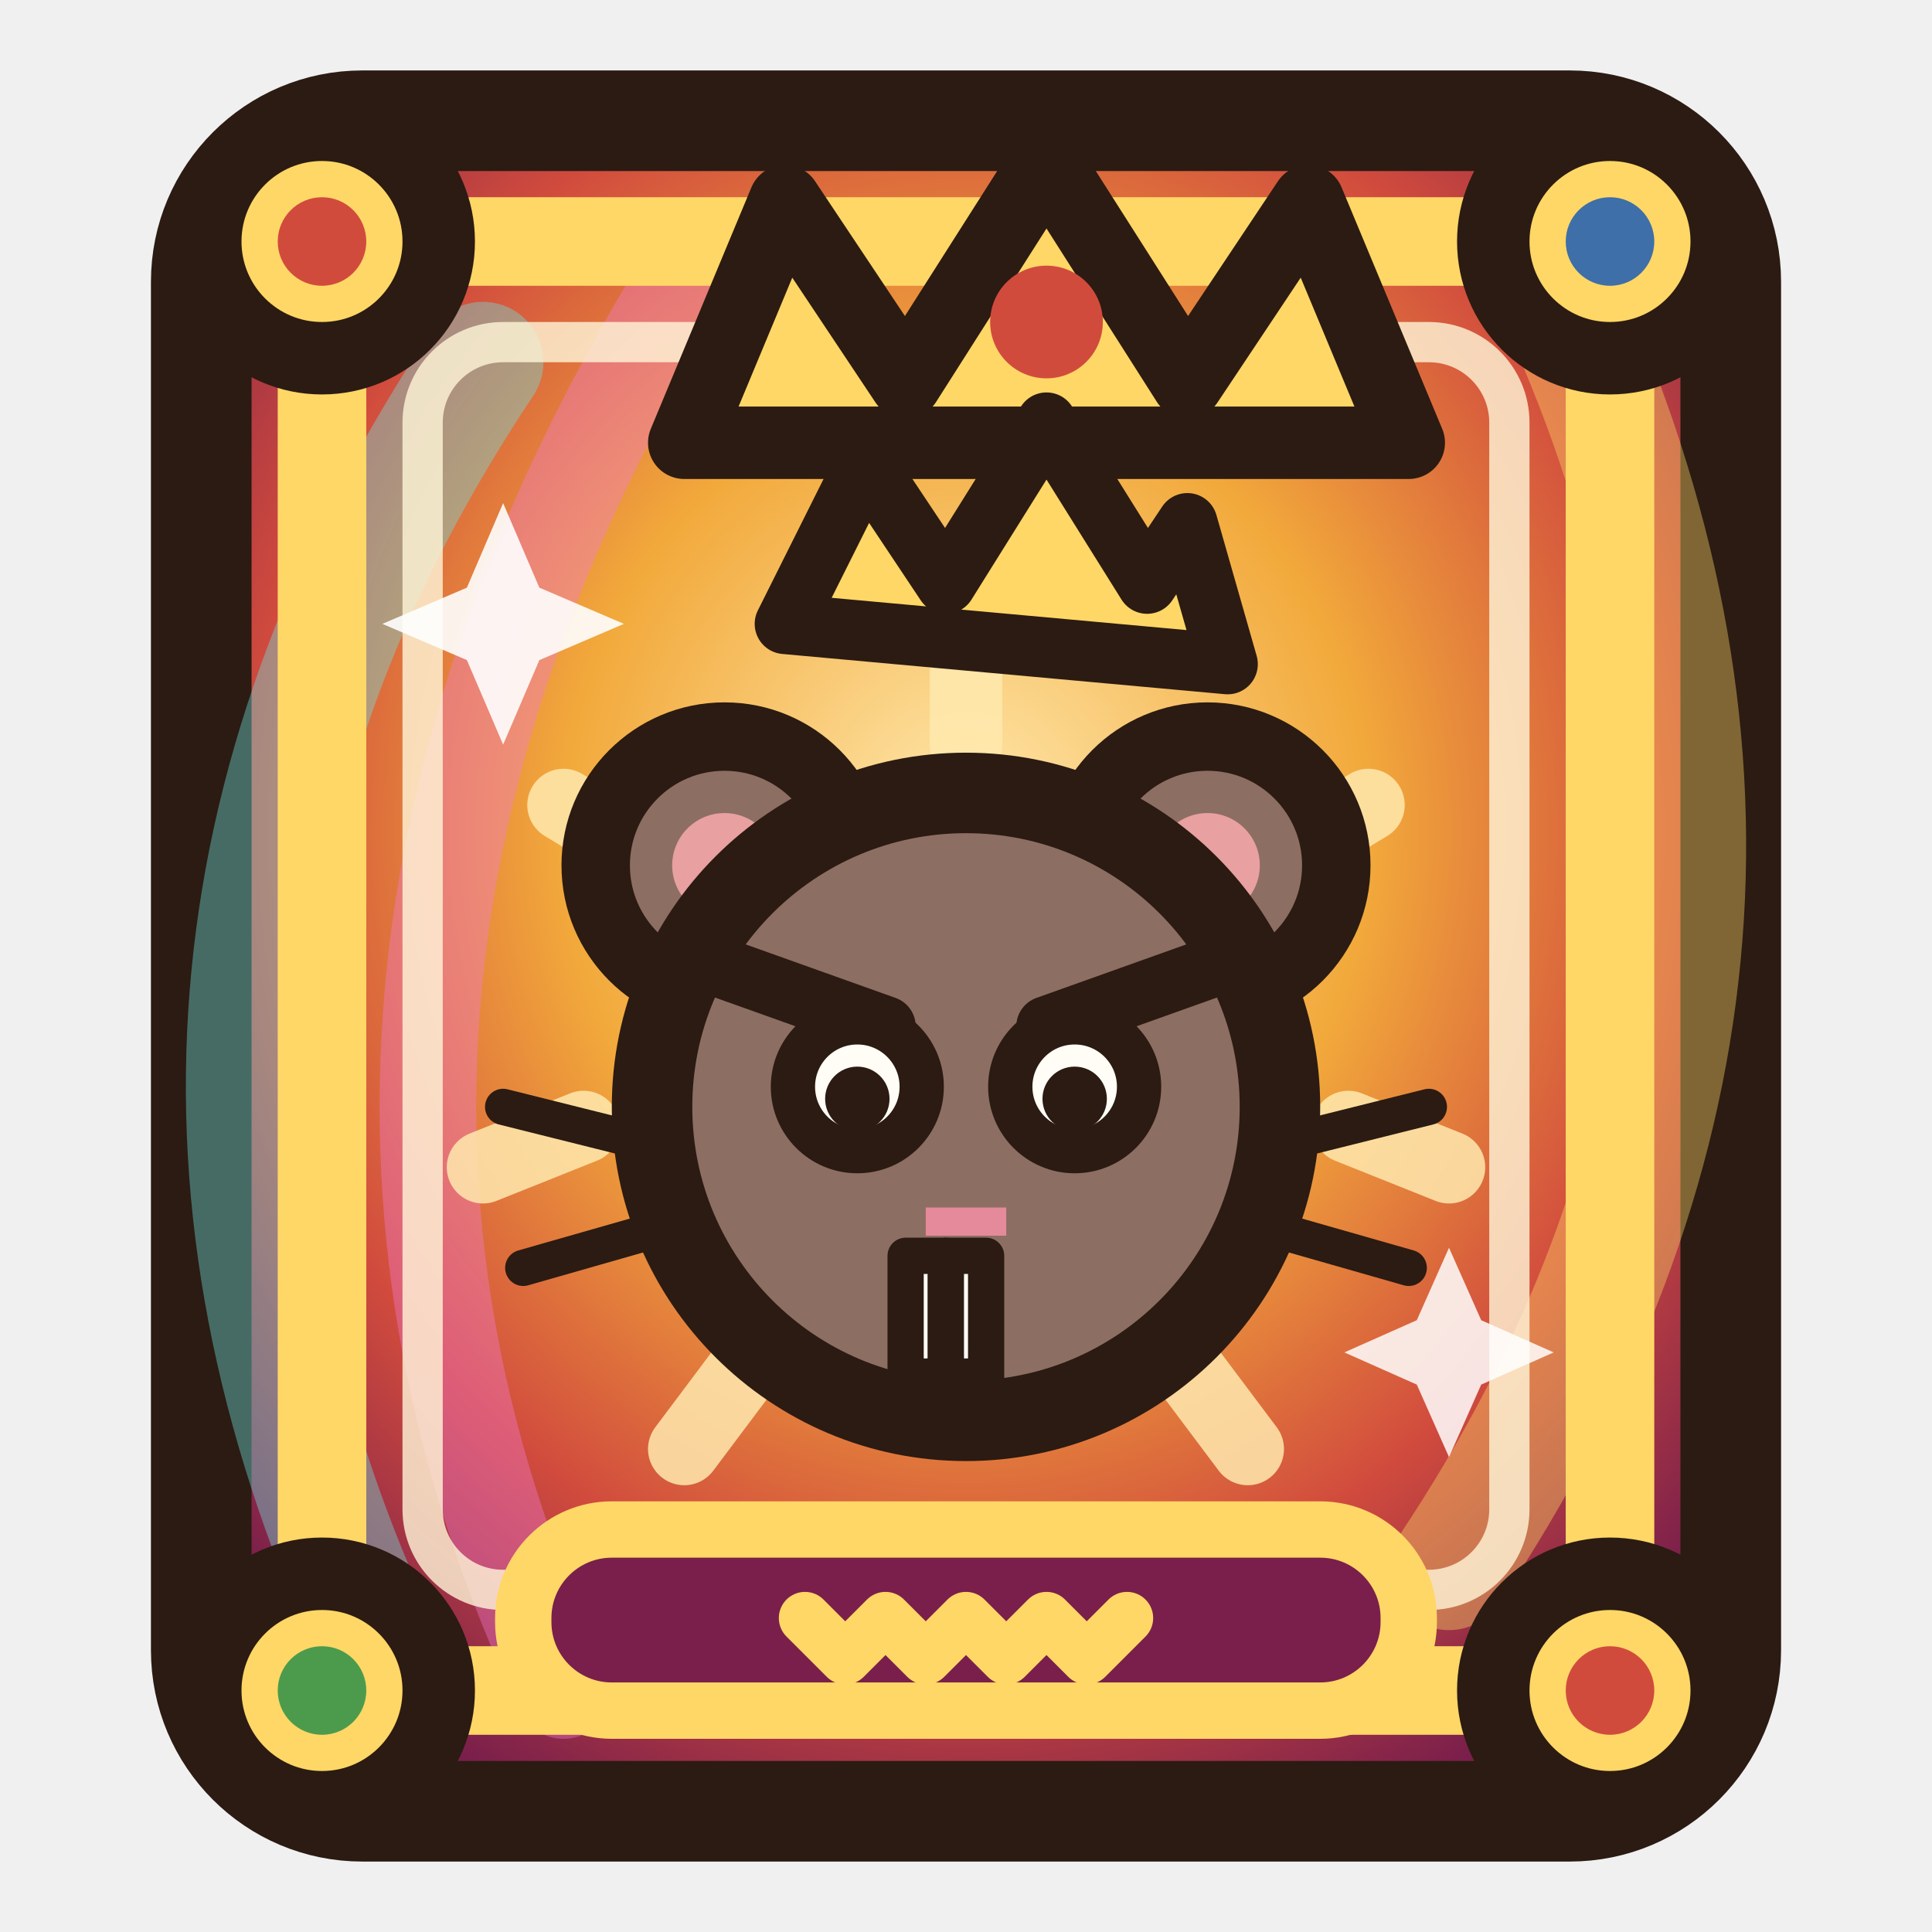
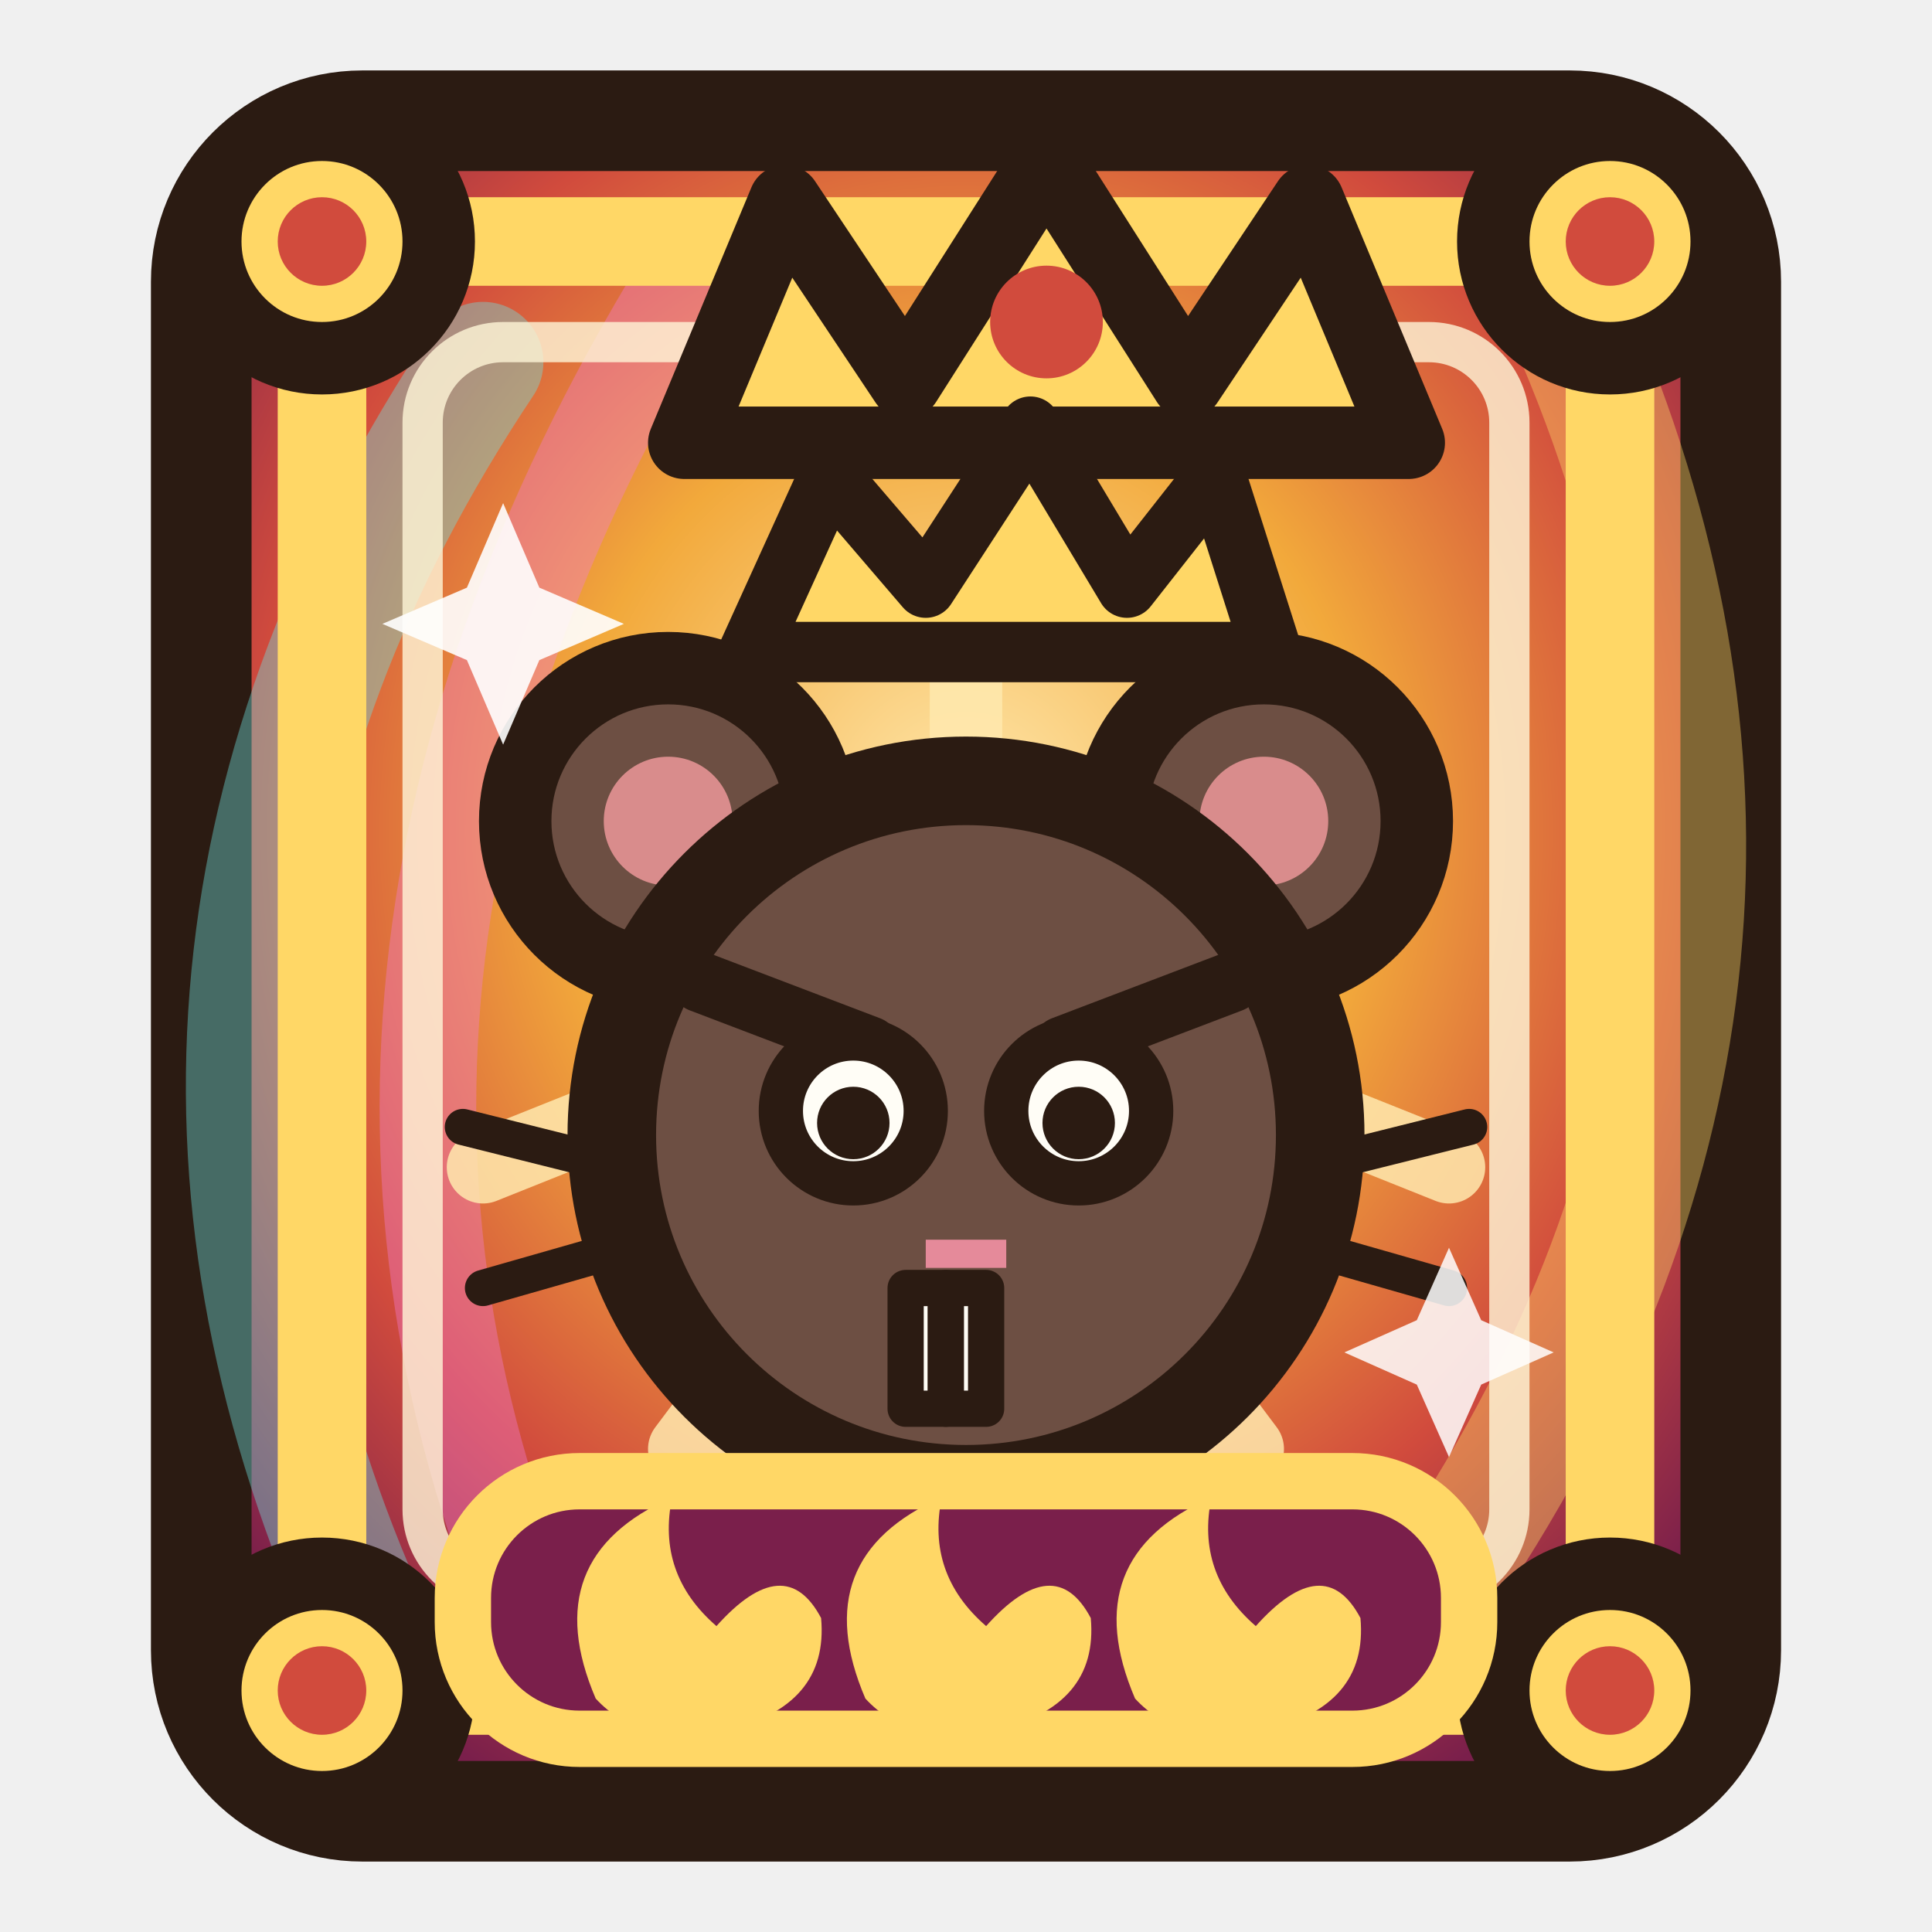
<svg xmlns="http://www.w3.org/2000/svg" viewBox="0 0 48 48">
  <defs>
    <radialGradient id="foil" cx="0.5" cy="0.42" r="0.75">
      <stop offset="0" stop-color="#FFE9AE" />
      <stop offset="0.35" stop-color="#F2A93B" />
      <stop offset="0.62" stop-color="#D14B3D" />
      <stop offset="0.85" stop-color="#7A1F4B" />
      <stop offset="1" stop-color="#5C1540" />
    </radialGradient>
  </defs>
  <g stroke-linejoin="round" stroke-linecap="round">
    <rect x="5" y="3" width="38" height="42" rx="4" fill="url(#foil)" stroke="#2B1B12" stroke-width="2.5" />
    <path d="M9,40 Q2,24 12,9" fill="none" stroke="#6FE3E1" stroke-width="3" opacity="0.4" />
    <path d="M14,42 Q6,25 17,7" fill="none" stroke="#F27BD6" stroke-width="2.4" opacity="0.38" />
    <path d="M39,8 Q46,24 36,39" fill="none" stroke="#FFD766" stroke-width="3" opacity="0.4" />
    <rect x="8" y="6" width="32" height="36" rx="2.5" fill="none" stroke="#FFD766" stroke-width="2.2" />
    <rect x="10.5" y="8.5" width="27" height="31" rx="2" fill="none" stroke="#FFF6D8" stroke-width="1" opacity="0.8" />
    <circle cx="8" cy="6" r="2.9" fill="#FFD766" stroke="#2B1B12" stroke-width="1.8" />
    <circle cx="40" cy="6" r="2.9" fill="#FFD766" stroke="#2B1B12" stroke-width="1.8" />
    <circle cx="8" cy="42" r="2.9" fill="#FFD766" stroke="#2B1B12" stroke-width="1.8" />
    <circle cx="40" cy="42" r="2.9" fill="#FFD766" stroke="#2B1B12" stroke-width="1.8" />
    <circle cx="8" cy="6" r="1.1" fill="#D14B3D" />
-     <circle cx="40" cy="6" r="1.1" fill="#3E6FA8" />
-     <circle cx="8" cy="42" r="1.1" fill="#4C9B4C" />
+     <circle cx="40" cy="6" r="1.1" fill="#D14B3D" />
+     <circle cx="8" cy="42" r="1.1" fill="#D14B3D" />
    <circle cx="40" cy="42" r="1.1" fill="#D14B3D" />
    <path d="M17,11 L19.5,5 L22.5,9.5 L26,4 L29.5,9.5 L32.5,5 L35,11 Z" fill="#FFD766" stroke="#2B1B12" stroke-width="1.8" />
    <circle cx="26" cy="8" r="1.4" fill="#D14B3D" />
    <g stroke="#FFE9AE" stroke-width="1.8" opacity="0.85">
      <path d="M24,16 L24,18.5" />
      <path d="M14,20 L16.5,21.5" />
      <path d="M34,20 L31.5,21.5" />
      <path d="M12,29 L14.5,28" />
      <path d="M36,29 L33.5,28" />
      <path d="M17,36 L18.5,34" />
      <path d="M31,36 L29.5,34" />
    </g>
-     <circle cx="18" cy="21.5" r="3.2" fill="#8D6E63" stroke="#2B1B12" stroke-width="1.7" />
-     <circle cx="30" cy="21.5" r="3.2" fill="#8D6E63" stroke="#2B1B12" stroke-width="1.7" />
-     <circle cx="18" cy="21.5" r="1.3" fill="#E8A0A0" />
-     <circle cx="30" cy="21.5" r="1.3" fill="#E8A0A0" />
-     <circle cx="24" cy="27.5" r="7.8" fill="#8D6E63" stroke="#2B1B12" stroke-width="2" />
-     <path d="M19.5,15.5 L21.5,11.5 L23.5,14.5 L26,10.5 L28.5,14.5 L29.5,13 L30.5,16.5 Z" fill="#FFD766" stroke="#2B1B12" stroke-width="1.5" />
-     <path d="M17.8,24 L22,25.5 M30.2,24 L26,25.5" stroke="#2B1B12" stroke-width="1.5" />
-     <circle cx="21.3" cy="27" r="1.6" fill="#FFFDF6" stroke="#2B1B12" stroke-width="1.1" />
-     <circle cx="26.7" cy="27" r="1.6" fill="#FFFDF6" stroke="#2B1B12" stroke-width="1.1" />
-     <circle cx="21.3" cy="27.3" r="0.8" fill="#2B1B12" />
-     <circle cx="26.7" cy="27.3" r="0.8" fill="#2B1B12" />
-     <path d="M23,30 L25,30 L25,30.7 L23,30.7 Z" fill="#E58A9A" />
-     <path d="M22.5,31.2 L23.5,31.2 L23.5,34.2 L22.5,34.2 Z" fill="#FFFDF6" stroke="#2B1B12" stroke-width="0.9" />
-     <path d="M23.5,31.2 L24.5,31.2 L24.5,34.2 L23.5,34.2 Z" fill="#FFFDF6" stroke="#2B1B12" stroke-width="0.9" />
-     <path d="M16.5,28.5 L12.5,27.5 M16.5,30.5 L13,31.5 M31.5,28.5 L35.5,27.5 M31.5,30.5 L35,31.5" stroke="#2B1B12" stroke-width="0.9" />
-     <rect x="13" y="38" width="22" height="4.5" rx="2.2" fill="#7A1F4B" stroke="#FFD766" stroke-width="1.4" />
-     <path d="M20,40.2 L21,41.2 L22,40.2 L23,41.2 L24,40.2 L25,41.2 L26,40.2 L27,41.2 L28,40.2" stroke="#FFD766" stroke-width="1.3" fill="none" />
+     <circle cx="16.6" cy="20.4" r="3.8" fill="#6D4F43" stroke="#2B1B12" stroke-width="1.8" />
+     <circle cx="31.4" cy="20.4" r="3.8" fill="#6D4F43" stroke="#2B1B12" stroke-width="1.8" />
+     <circle cx="16.6" cy="20.4" r="1.6" fill="#D98C8C" />
+     <circle cx="31.4" cy="20.4" r="1.6" fill="#D98C8C" />
+     <circle cx="24" cy="28.2" r="8.8" fill="#6D4F43" stroke="#2B1B12" stroke-width="2.2" />
+     <path d="M18.6,16.2 L20.6,11.8 L23,14.6 L25.6,10.6 L28,14.6 L30.2,11.8 L31.6,16.2 Z" fill="#FFD766" stroke="#2B1B12" stroke-width="1.5" />
+     <path d="M17.4,24.4 L21.6,26 M30.6,24.4 L26.4,26" stroke="#2B1B12" stroke-width="1.5" />
+     <circle cx="21.2" cy="27.6" r="1.8" fill="#FFFDF6" stroke="#2B1B12" stroke-width="1.1" />
+     <circle cx="26.8" cy="27.6" r="1.8" fill="#FFFDF6" stroke="#2B1B12" stroke-width="1.1" />
+     <circle cx="21.2" cy="27.9" r="0.9" fill="#2B1B12" />
+     <circle cx="26.8" cy="27.9" r="0.9" fill="#2B1B12" />
+     <path d="M23,30.8 L25,30.8 L25,31.5 L23,31.5 Z" fill="#E58A9A" />
+     <path d="M22.5,32 L23.5,32 L23.5,35 L22.5,35 Z" fill="#FFFDF6" stroke="#2B1B12" stroke-width="0.9" />
+     <path d="M23.5,32 L24.5,32 L24.5,35 L23.5,35 Z" fill="#FFFDF6" stroke="#2B1B12" stroke-width="0.9" />
+     <path d="M15.5,29 L11.5,28 M15.5,31 L12,32 M32.5,29 L36.5,28 M32.5,31 L36,32" stroke="#2B1B12" stroke-width="0.9" />
+     <rect x="11.5" y="36.8" width="25" height="6.4" rx="2.9" fill="#7A1F4B" stroke="#FFD766" stroke-width="1.4" />
+     <g fill="#FFD766">
+       <path transform="translate(14.8,37)" d="M0,5.2 Q-1.5,1.7 1.9,0.2 Q1.5,2.1 3,3.4 Q4.7,1.5 5.6,3.2 Q5.8,5.4 3.2,6 Q1.1,6.4 0,5.2 Z" />
+       <path transform="translate(21.5,37)" d="M0,5.2 Q-1.5,1.7 1.9,0.2 Q1.5,2.1 3,3.4 Q4.7,1.5 5.6,3.2 Q5.8,5.4 3.2,6 Q1.1,6.4 0,5.2 Z" />
+       <path transform="translate(28.2,37)" d="M0,5.2 Q-1.5,1.7 1.9,0.2 Q1.5,2.1 3,3.4 Q4.7,1.5 5.6,3.2 Q5.8,5.4 3.2,6 Q1.1,6.4 0,5.2 Z" />
+     </g>
    <path d="M12.5,12.5 L13.4,14.6 L15.5,15.5 L13.4,16.4 L12.5,18.5 L11.6,16.4 L9.5,15.5 L11.6,14.6 Z" fill="#FFFFFF" opacity="0.9" />
    <path d="M36,31 L36.8,32.8 L38.6,33.6 L36.8,34.4 L36,36.2 L35.2,34.4 L33.4,33.6 L35.2,32.8 Z" fill="#FFFFFF" opacity="0.85" />
  </g>
</svg>
